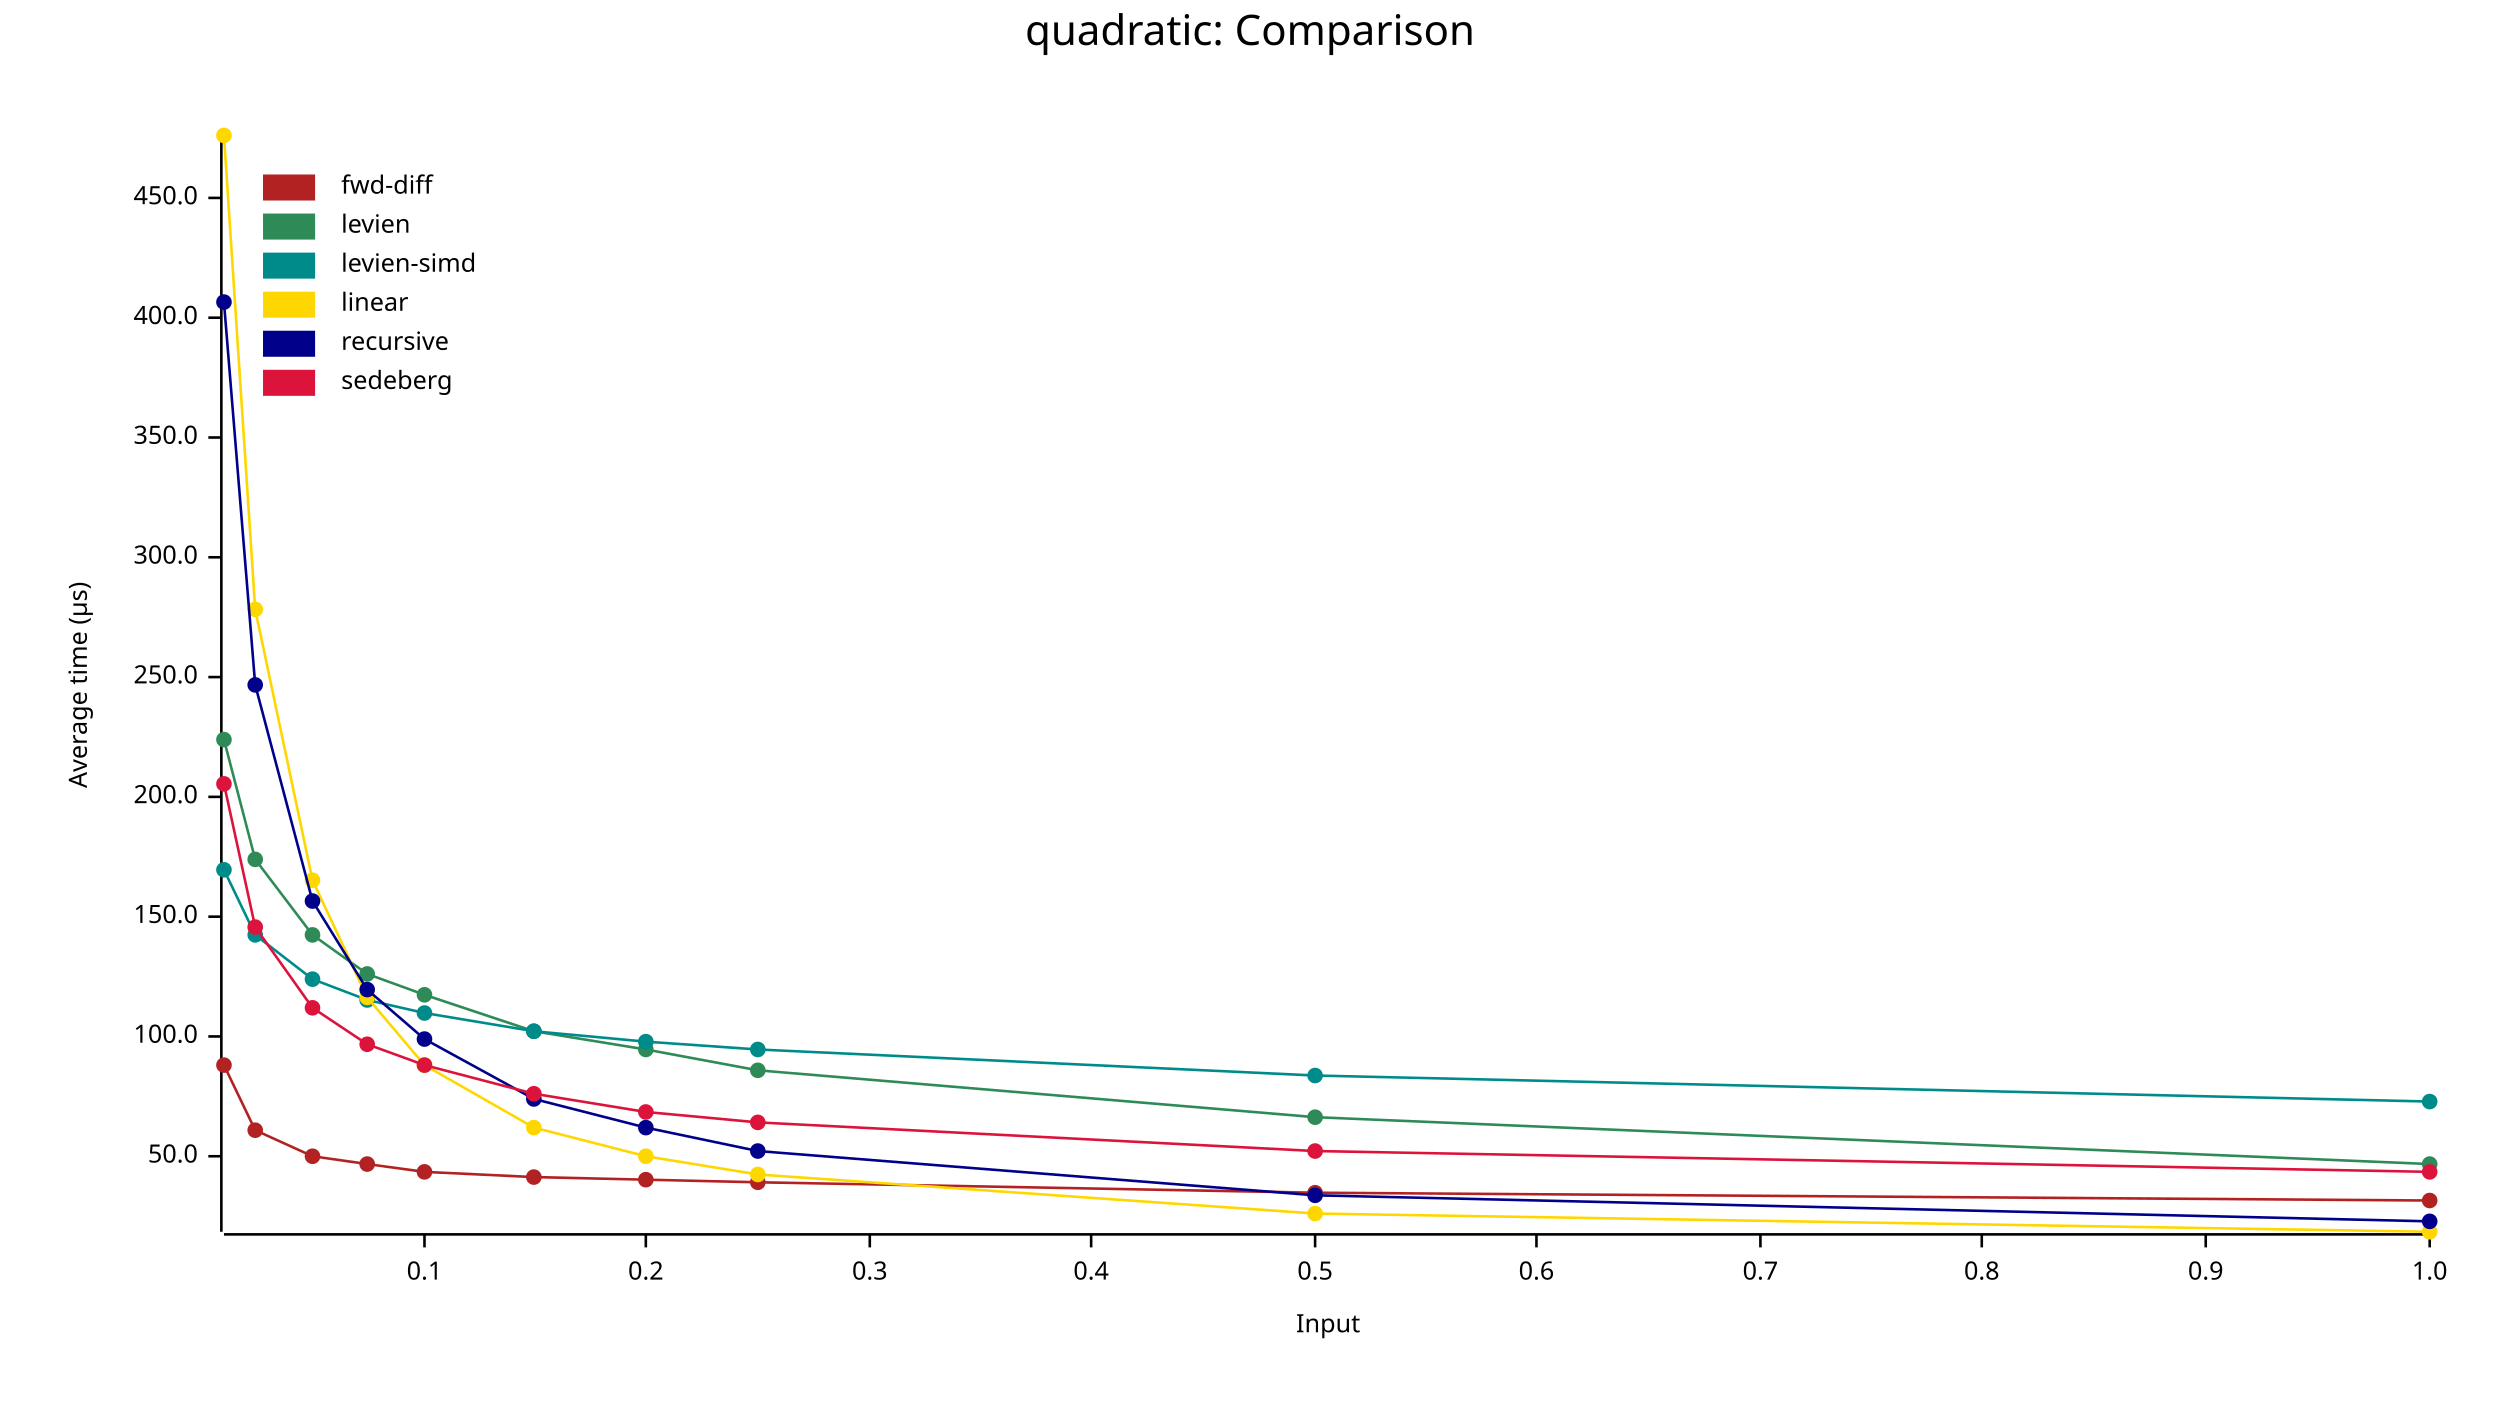
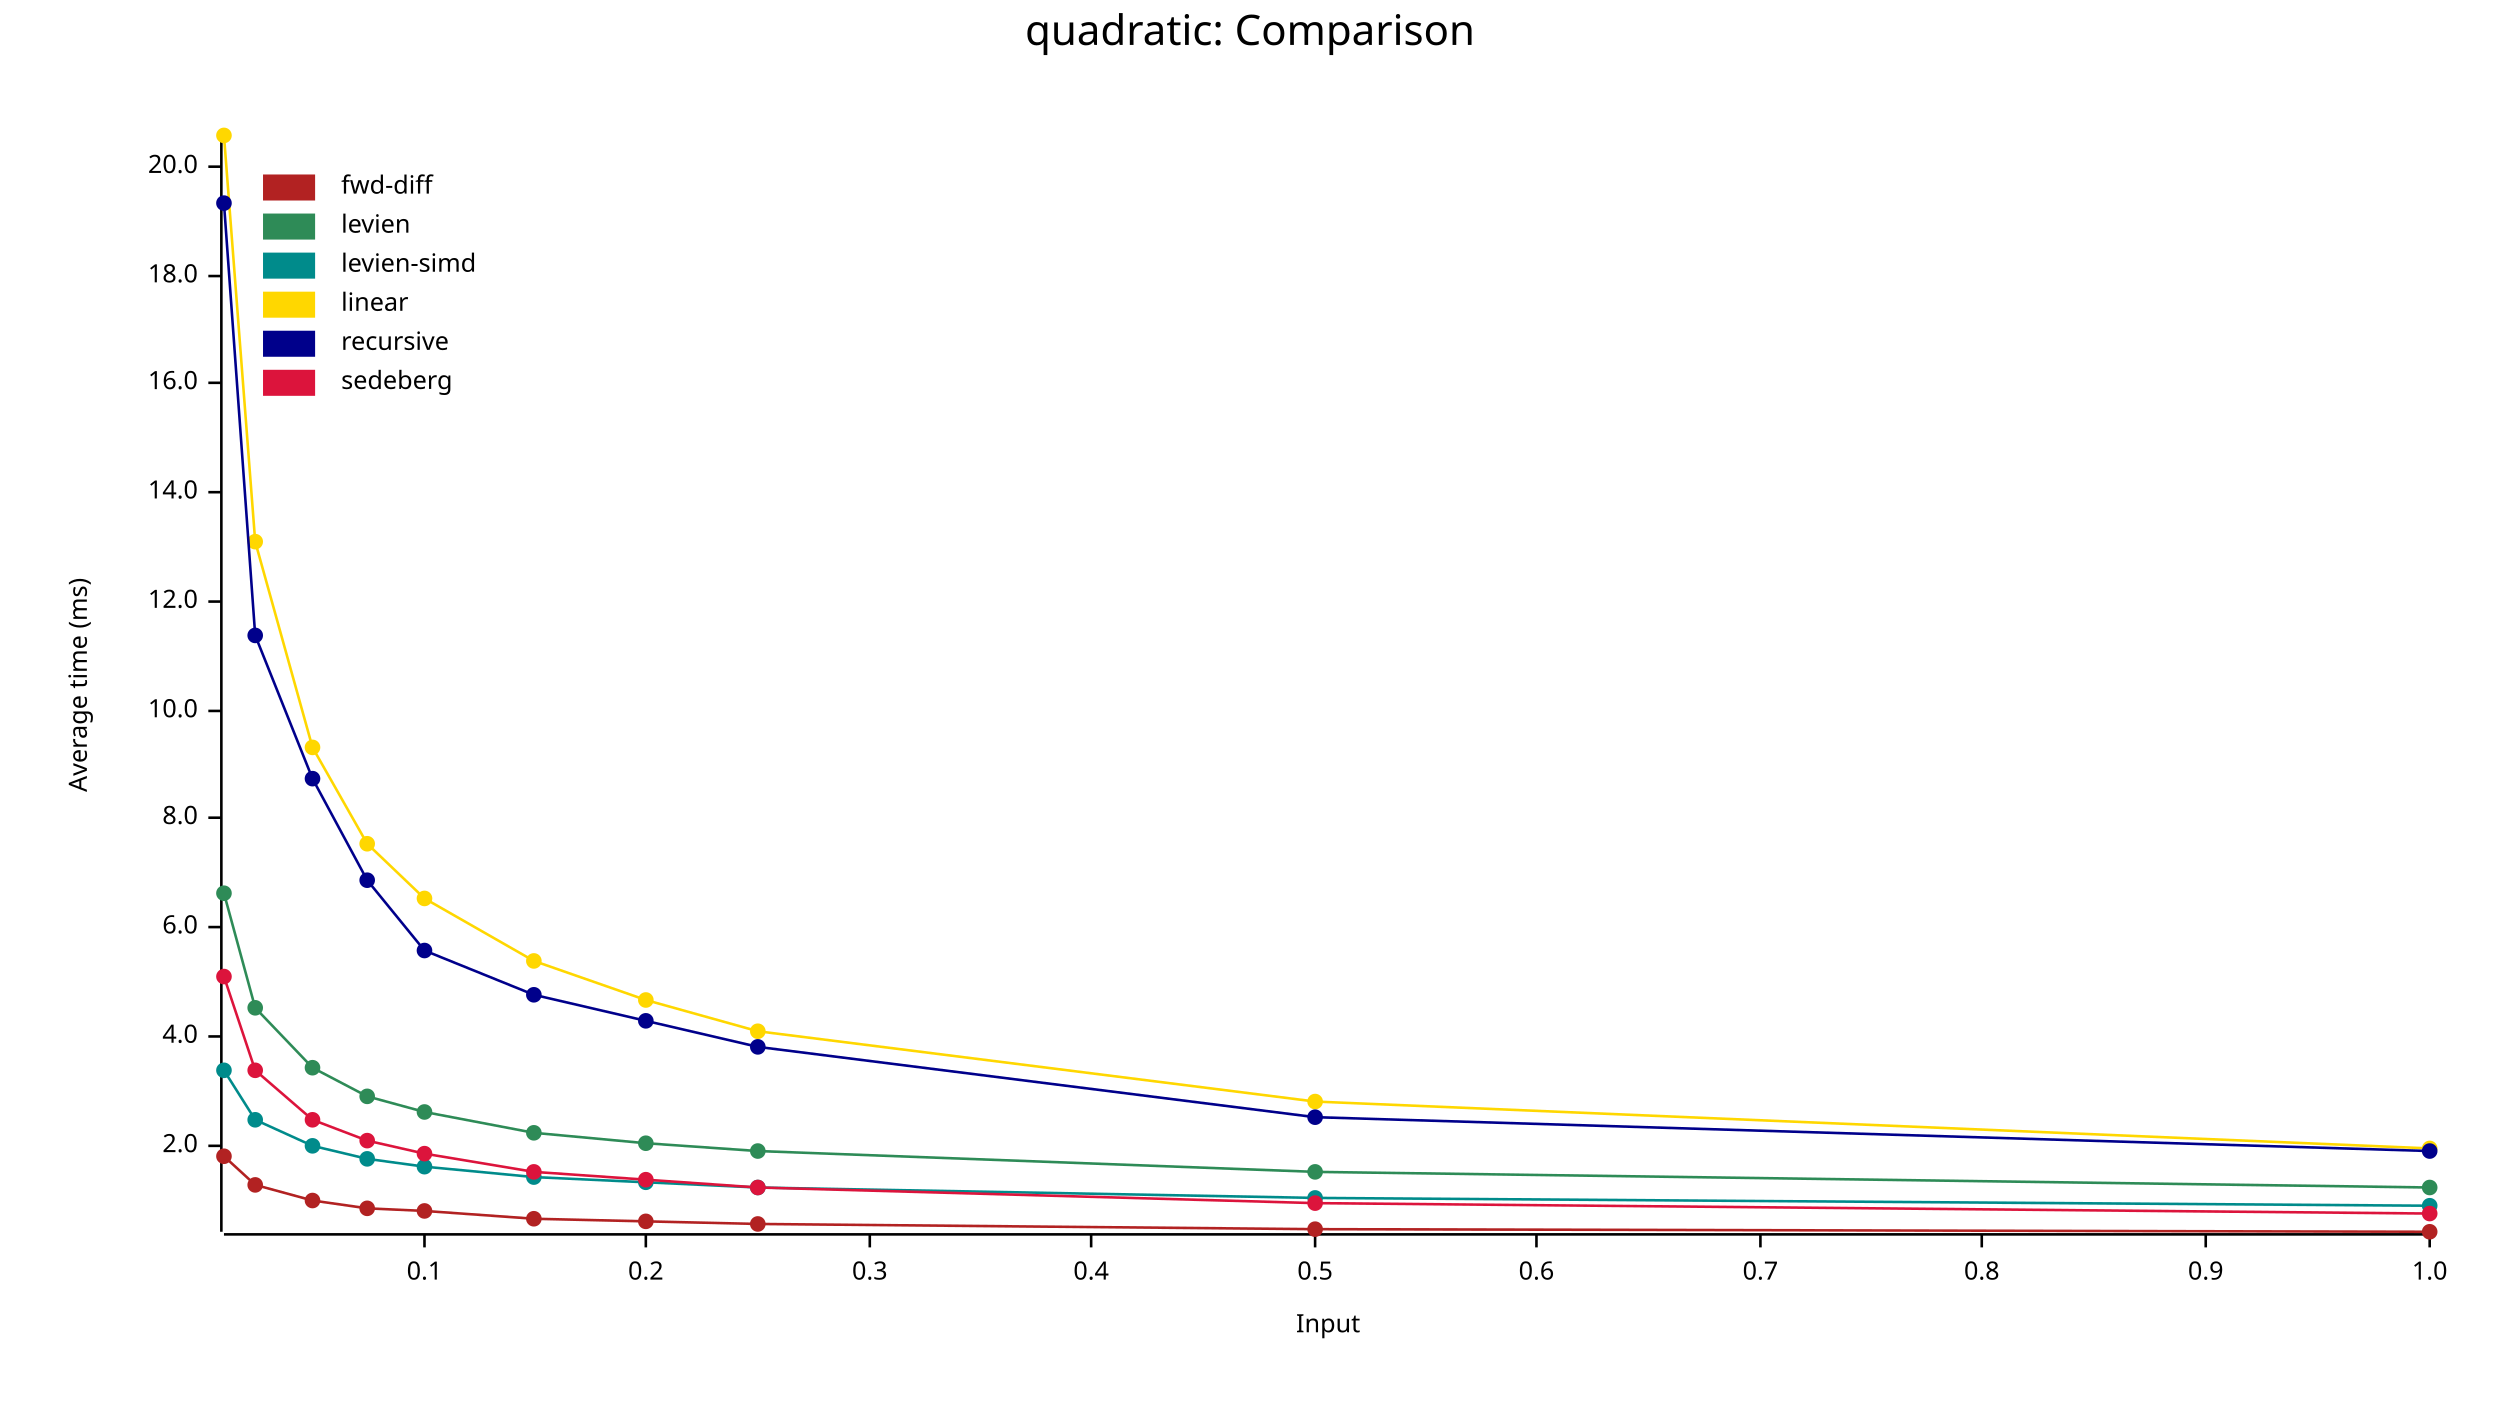
<svg xmlns="http://www.w3.org/2000/svg" width="960" height="540" viewBox="0 0 960 540">
  <text x="480" y="5" dy="0.76em" text-anchor="middle" font-family="sans-serif" font-size="16.129" opacity="1" fill="#000000">
quadratic: Comparison
</text>
  <text x="26" y="263" dy="0.76em" text-anchor="middle" font-family="sans-serif" font-size="9.677" opacity="1" fill="#000000" transform="rotate(270, 26, 263)">
- Average time (µs)
+ Average time (ms)
</text>
  <text x="510" y="514" dy="-0.5ex" text-anchor="middle" font-family="sans-serif" font-size="9.677" opacity="1" fill="#000000">
Input
</text>
  <polyline fill="none" opacity="1" stroke="#000000" stroke-width="1" points="85,52 85,473 " />
-   <text x="76" y="444" dy="0.5ex" text-anchor="end" font-family="sans-serif" font-size="9.677" opacity="1" fill="#000000">
- 50.0
+   <text x="76" y="440" dy="0.5ex" text-anchor="end" font-family="sans-serif" font-size="9.677" opacity="1" fill="#000000">
+ 2.0
</text>
-   <polyline fill="none" opacity="1" stroke="#000000" stroke-width="1" points="80,444 85,444 " />
+   <polyline fill="none" opacity="1" stroke="#000000" stroke-width="1" points="80,440 85,440 " />
  <text x="76" y="398" dy="0.5ex" text-anchor="end" font-family="sans-serif" font-size="9.677" opacity="1" fill="#000000">
- 100.0
+ 4.0
</text>
  <polyline fill="none" opacity="1" stroke="#000000" stroke-width="1" points="80,398 85,398 " />
-   <text x="76" y="352" dy="0.5ex" text-anchor="end" font-family="sans-serif" font-size="9.677" opacity="1" fill="#000000">
- 150.0
+   <text x="76" y="356" dy="0.5ex" text-anchor="end" font-family="sans-serif" font-size="9.677" opacity="1" fill="#000000">
+ 6.0
</text>
-   <polyline fill="none" opacity="1" stroke="#000000" stroke-width="1" points="80,352 85,352 " />
-   <text x="76" y="306" dy="0.5ex" text-anchor="end" font-family="sans-serif" font-size="9.677" opacity="1" fill="#000000">
- 200.0
+   <polyline fill="none" opacity="1" stroke="#000000" stroke-width="1" points="80,356 85,356 " />
+   <text x="76" y="314" dy="0.5ex" text-anchor="end" font-family="sans-serif" font-size="9.677" opacity="1" fill="#000000">
+ 8.0
</text>
-   <polyline fill="none" opacity="1" stroke="#000000" stroke-width="1" points="80,306 85,306 " />
-   <text x="76" y="260" dy="0.5ex" text-anchor="end" font-family="sans-serif" font-size="9.677" opacity="1" fill="#000000">
- 250.0
+   <polyline fill="none" opacity="1" stroke="#000000" stroke-width="1" points="80,314 85,314 " />
+   <text x="76" y="273" dy="0.5ex" text-anchor="end" font-family="sans-serif" font-size="9.677" opacity="1" fill="#000000">
+ 10.0
</text>
-   <polyline fill="none" opacity="1" stroke="#000000" stroke-width="1" points="80,260 85,260 " />
-   <text x="76" y="214" dy="0.5ex" text-anchor="end" font-family="sans-serif" font-size="9.677" opacity="1" fill="#000000">
- 300.0
+   <polyline fill="none" opacity="1" stroke="#000000" stroke-width="1" points="80,273 85,273 " />
+   <text x="76" y="231" dy="0.5ex" text-anchor="end" font-family="sans-serif" font-size="9.677" opacity="1" fill="#000000">
+ 12.0
</text>
-   <polyline fill="none" opacity="1" stroke="#000000" stroke-width="1" points="80,214 85,214 " />
-   <text x="76" y="168" dy="0.5ex" text-anchor="end" font-family="sans-serif" font-size="9.677" opacity="1" fill="#000000">
- 350.0
+   <polyline fill="none" opacity="1" stroke="#000000" stroke-width="1" points="80,231 85,231 " />
+   <text x="76" y="189" dy="0.5ex" text-anchor="end" font-family="sans-serif" font-size="9.677" opacity="1" fill="#000000">
+ 14.0
</text>
-   <polyline fill="none" opacity="1" stroke="#000000" stroke-width="1" points="80,168 85,168 " />
-   <text x="76" y="122" dy="0.5ex" text-anchor="end" font-family="sans-serif" font-size="9.677" opacity="1" fill="#000000">
- 400.0
+   <polyline fill="none" opacity="1" stroke="#000000" stroke-width="1" points="80,189 85,189 " />
+   <text x="76" y="147" dy="0.5ex" text-anchor="end" font-family="sans-serif" font-size="9.677" opacity="1" fill="#000000">
+ 16.0
</text>
-   <polyline fill="none" opacity="1" stroke="#000000" stroke-width="1" points="80,122 85,122 " />
-   <text x="76" y="76" dy="0.5ex" text-anchor="end" font-family="sans-serif" font-size="9.677" opacity="1" fill="#000000">
- 450.0
+   <polyline fill="none" opacity="1" stroke="#000000" stroke-width="1" points="80,147 85,147 " />
+   <text x="76" y="106" dy="0.5ex" text-anchor="end" font-family="sans-serif" font-size="9.677" opacity="1" fill="#000000">
+ 18.0
</text>
-   <polyline fill="none" opacity="1" stroke="#000000" stroke-width="1" points="80,76 85,76 " />
+   <polyline fill="none" opacity="1" stroke="#000000" stroke-width="1" points="80,106 85,106 " />
+   <text x="76" y="64" dy="0.5ex" text-anchor="end" font-family="sans-serif" font-size="9.677" opacity="1" fill="#000000">
+ 20.0
+ </text>
+   <polyline fill="none" opacity="1" stroke="#000000" stroke-width="1" points="80,64 85,64 " />
  <polyline fill="none" opacity="1" stroke="#000000" stroke-width="1" points="86,474 933,474 " />
  <text x="163" y="484" dy="0.76em" text-anchor="middle" font-family="sans-serif" font-size="9.677" opacity="1" fill="#000000">
0.1
</text>
  <polyline fill="none" opacity="1" stroke="#000000" stroke-width="1" points="163,474 163,479 " />
  <text x="248" y="484" dy="0.76em" text-anchor="middle" font-family="sans-serif" font-size="9.677" opacity="1" fill="#000000">
0.2
</text>
  <polyline fill="none" opacity="1" stroke="#000000" stroke-width="1" points="248,474 248,479 " />
  <text x="334" y="484" dy="0.76em" text-anchor="middle" font-family="sans-serif" font-size="9.677" opacity="1" fill="#000000">
0.3
</text>
  <polyline fill="none" opacity="1" stroke="#000000" stroke-width="1" points="334,474 334,479 " />
  <text x="419" y="484" dy="0.76em" text-anchor="middle" font-family="sans-serif" font-size="9.677" opacity="1" fill="#000000">
0.4
</text>
  <polyline fill="none" opacity="1" stroke="#000000" stroke-width="1" points="419,474 419,479 " />
  <text x="505" y="484" dy="0.76em" text-anchor="middle" font-family="sans-serif" font-size="9.677" opacity="1" fill="#000000">
0.5
</text>
  <polyline fill="none" opacity="1" stroke="#000000" stroke-width="1" points="505,474 505,479 " />
  <text x="590" y="484" dy="0.76em" text-anchor="middle" font-family="sans-serif" font-size="9.677" opacity="1" fill="#000000">
0.6
</text>
  <polyline fill="none" opacity="1" stroke="#000000" stroke-width="1" points="590,474 590,479 " />
  <text x="676" y="484" dy="0.76em" text-anchor="middle" font-family="sans-serif" font-size="9.677" opacity="1" fill="#000000">
0.7
</text>
  <polyline fill="none" opacity="1" stroke="#000000" stroke-width="1" points="676,474 676,479 " />
  <text x="761" y="484" dy="0.76em" text-anchor="middle" font-family="sans-serif" font-size="9.677" opacity="1" fill="#000000">
0.8
</text>
  <polyline fill="none" opacity="1" stroke="#000000" stroke-width="1" points="761,474 761,479 " />
  <text x="847" y="484" dy="0.76em" text-anchor="middle" font-family="sans-serif" font-size="9.677" opacity="1" fill="#000000">
0.9
</text>
  <polyline fill="none" opacity="1" stroke="#000000" stroke-width="1" points="847,474 847,479 " />
  <text x="933" y="484" dy="0.76em" text-anchor="middle" font-family="sans-serif" font-size="9.677" opacity="1" fill="#000000">
1.0
</text>
  <polyline fill="none" opacity="1" stroke="#000000" stroke-width="1" points="933,474 933,479 " />
-   <circle cx="86" cy="409" r="3" opacity="1" fill="#B22222" stroke="none" stroke-width="1" />
-   <circle cx="98" cy="434" r="3" opacity="1" fill="#B22222" stroke="none" stroke-width="1" />
-   <circle cx="120" cy="444" r="3" opacity="1" fill="#B22222" stroke="none" stroke-width="1" />
-   <circle cx="141" cy="447" r="3" opacity="1" fill="#B22222" stroke="none" stroke-width="1" />
-   <circle cx="163" cy="450" r="3" opacity="1" fill="#B22222" stroke="none" stroke-width="1" />
-   <circle cx="205" cy="452" r="3" opacity="1" fill="#B22222" stroke="none" stroke-width="1" />
-   <circle cx="248" cy="453" r="3" opacity="1" fill="#B22222" stroke="none" stroke-width="1" />
-   <circle cx="291" cy="454" r="3" opacity="1" fill="#B22222" stroke="none" stroke-width="1" />
-   <circle cx="505" cy="458" r="3" opacity="1" fill="#B22222" stroke="none" stroke-width="1" />
-   <circle cx="933" cy="461" r="3" opacity="1" fill="#B22222" stroke="none" stroke-width="1" />
-   <polyline fill="none" opacity="1" stroke="#B22222" stroke-width="1" points="86,409 98,434 120,444 141,447 163,450 205,452 248,453 291,454 505,458 933,461 " />
-   <circle cx="86" cy="284" r="3" opacity="1" fill="#2E8B57" stroke="none" stroke-width="1" />
-   <circle cx="98" cy="330" r="3" opacity="1" fill="#2E8B57" stroke="none" stroke-width="1" />
-   <circle cx="120" cy="359" r="3" opacity="1" fill="#2E8B57" stroke="none" stroke-width="1" />
-   <circle cx="141" cy="374" r="3" opacity="1" fill="#2E8B57" stroke="none" stroke-width="1" />
-   <circle cx="163" cy="382" r="3" opacity="1" fill="#2E8B57" stroke="none" stroke-width="1" />
-   <circle cx="205" cy="396" r="3" opacity="1" fill="#2E8B57" stroke="none" stroke-width="1" />
-   <circle cx="248" cy="403" r="3" opacity="1" fill="#2E8B57" stroke="none" stroke-width="1" />
-   <circle cx="291" cy="411" r="3" opacity="1" fill="#2E8B57" stroke="none" stroke-width="1" />
-   <circle cx="505" cy="429" r="3" opacity="1" fill="#2E8B57" stroke="none" stroke-width="1" />
-   <circle cx="933" cy="447" r="3" opacity="1" fill="#2E8B57" stroke="none" stroke-width="1" />
-   <polyline fill="none" opacity="1" stroke="#2E8B57" stroke-width="1" points="86,284 98,330 120,359 141,374 163,382 205,396 248,403 291,411 505,429 933,447 " />
-   <circle cx="86" cy="334" r="3" opacity="1" fill="#008B8B" stroke="none" stroke-width="1" />
-   <circle cx="98" cy="359" r="3" opacity="1" fill="#008B8B" stroke="none" stroke-width="1" />
-   <circle cx="120" cy="376" r="3" opacity="1" fill="#008B8B" stroke="none" stroke-width="1" />
-   <circle cx="141" cy="384" r="3" opacity="1" fill="#008B8B" stroke="none" stroke-width="1" />
-   <circle cx="163" cy="389" r="3" opacity="1" fill="#008B8B" stroke="none" stroke-width="1" />
-   <circle cx="205" cy="396" r="3" opacity="1" fill="#008B8B" stroke="none" stroke-width="1" />
-   <circle cx="248" cy="400" r="3" opacity="1" fill="#008B8B" stroke="none" stroke-width="1" />
-   <circle cx="291" cy="403" r="3" opacity="1" fill="#008B8B" stroke="none" stroke-width="1" />
-   <circle cx="505" cy="413" r="3" opacity="1" fill="#008B8B" stroke="none" stroke-width="1" />
-   <circle cx="933" cy="423" r="3" opacity="1" fill="#008B8B" stroke="none" stroke-width="1" />
-   <polyline fill="none" opacity="1" stroke="#008B8B" stroke-width="1" points="86,334 98,359 120,376 141,384 163,389 205,396 248,400 291,403 505,413 933,423 " />
+   <circle cx="86" cy="444" r="3" opacity="1" fill="#B22222" stroke="none" stroke-width="1" />
+   <circle cx="98" cy="455" r="3" opacity="1" fill="#B22222" stroke="none" stroke-width="1" />
+   <circle cx="120" cy="461" r="3" opacity="1" fill="#B22222" stroke="none" stroke-width="1" />
+   <circle cx="141" cy="464" r="3" opacity="1" fill="#B22222" stroke="none" stroke-width="1" />
+   <circle cx="163" cy="465" r="3" opacity="1" fill="#B22222" stroke="none" stroke-width="1" />
+   <circle cx="205" cy="468" r="3" opacity="1" fill="#B22222" stroke="none" stroke-width="1" />
+   <circle cx="248" cy="469" r="3" opacity="1" fill="#B22222" stroke="none" stroke-width="1" />
+   <circle cx="291" cy="470" r="3" opacity="1" fill="#B22222" stroke="none" stroke-width="1" />
+   <circle cx="505" cy="472" r="3" opacity="1" fill="#B22222" stroke="none" stroke-width="1" />
+   <circle cx="933" cy="473" r="3" opacity="1" fill="#B22222" stroke="none" stroke-width="1" />
+   <polyline fill="none" opacity="1" stroke="#B22222" stroke-width="1" points="86,444 98,455 120,461 141,464 163,465 205,468 248,469 291,470 505,472 933,473 " />
+   <circle cx="86" cy="343" r="3" opacity="1" fill="#2E8B57" stroke="none" stroke-width="1" />
+   <circle cx="98" cy="387" r="3" opacity="1" fill="#2E8B57" stroke="none" stroke-width="1" />
+   <circle cx="120" cy="410" r="3" opacity="1" fill="#2E8B57" stroke="none" stroke-width="1" />
+   <circle cx="141" cy="421" r="3" opacity="1" fill="#2E8B57" stroke="none" stroke-width="1" />
+   <circle cx="163" cy="427" r="3" opacity="1" fill="#2E8B57" stroke="none" stroke-width="1" />
+   <circle cx="205" cy="435" r="3" opacity="1" fill="#2E8B57" stroke="none" stroke-width="1" />
+   <circle cx="248" cy="439" r="3" opacity="1" fill="#2E8B57" stroke="none" stroke-width="1" />
+   <circle cx="291" cy="442" r="3" opacity="1" fill="#2E8B57" stroke="none" stroke-width="1" />
+   <circle cx="505" cy="450" r="3" opacity="1" fill="#2E8B57" stroke="none" stroke-width="1" />
+   <circle cx="933" cy="456" r="3" opacity="1" fill="#2E8B57" stroke="none" stroke-width="1" />
+   <polyline fill="none" opacity="1" stroke="#2E8B57" stroke-width="1" points="86,343 98,387 120,410 141,421 163,427 205,435 248,439 291,442 505,450 933,456 " />
+   <circle cx="86" cy="411" r="3" opacity="1" fill="#008B8B" stroke="none" stroke-width="1" />
+   <circle cx="98" cy="430" r="3" opacity="1" fill="#008B8B" stroke="none" stroke-width="1" />
+   <circle cx="120" cy="440" r="3" opacity="1" fill="#008B8B" stroke="none" stroke-width="1" />
+   <circle cx="141" cy="445" r="3" opacity="1" fill="#008B8B" stroke="none" stroke-width="1" />
+   <circle cx="163" cy="448" r="3" opacity="1" fill="#008B8B" stroke="none" stroke-width="1" />
+   <circle cx="205" cy="452" r="3" opacity="1" fill="#008B8B" stroke="none" stroke-width="1" />
+   <circle cx="248" cy="454" r="3" opacity="1" fill="#008B8B" stroke="none" stroke-width="1" />
+   <circle cx="291" cy="456" r="3" opacity="1" fill="#008B8B" stroke="none" stroke-width="1" />
+   <circle cx="505" cy="460" r="3" opacity="1" fill="#008B8B" stroke="none" stroke-width="1" />
+   <circle cx="933" cy="463" r="3" opacity="1" fill="#008B8B" stroke="none" stroke-width="1" />
+   <polyline fill="none" opacity="1" stroke="#008B8B" stroke-width="1" points="86,411 98,430 120,440 141,445 163,448 205,452 248,454 291,456 505,460 933,463 " />
  <circle cx="86" cy="52" r="3" opacity="1" fill="#FFD700" stroke="none" stroke-width="1" />
-   <circle cx="98" cy="234" r="3" opacity="1" fill="#FFD700" stroke="none" stroke-width="1" />
-   <circle cx="120" cy="338" r="3" opacity="1" fill="#FFD700" stroke="none" stroke-width="1" />
-   <circle cx="141" cy="383" r="3" opacity="1" fill="#FFD700" stroke="none" stroke-width="1" />
-   <circle cx="163" cy="409" r="3" opacity="1" fill="#FFD700" stroke="none" stroke-width="1" />
-   <circle cx="205" cy="433" r="3" opacity="1" fill="#FFD700" stroke="none" stroke-width="1" />
-   <circle cx="248" cy="444" r="3" opacity="1" fill="#FFD700" stroke="none" stroke-width="1" />
-   <circle cx="291" cy="451" r="3" opacity="1" fill="#FFD700" stroke="none" stroke-width="1" />
-   <circle cx="505" cy="466" r="3" opacity="1" fill="#FFD700" stroke="none" stroke-width="1" />
-   <circle cx="933" cy="473" r="3" opacity="1" fill="#FFD700" stroke="none" stroke-width="1" />
-   <polyline fill="none" opacity="1" stroke="#FFD700" stroke-width="1" points="86,52 98,234 120,338 141,383 163,409 205,433 248,444 291,451 505,466 933,473 " />
-   <circle cx="86" cy="116" r="3" opacity="1" fill="#00008B" stroke="none" stroke-width="1" />
-   <circle cx="98" cy="263" r="3" opacity="1" fill="#00008B" stroke="none" stroke-width="1" />
-   <circle cx="120" cy="346" r="3" opacity="1" fill="#00008B" stroke="none" stroke-width="1" />
-   <circle cx="141" cy="380" r="3" opacity="1" fill="#00008B" stroke="none" stroke-width="1" />
-   <circle cx="163" cy="399" r="3" opacity="1" fill="#00008B" stroke="none" stroke-width="1" />
-   <circle cx="205" cy="422" r="3" opacity="1" fill="#00008B" stroke="none" stroke-width="1" />
-   <circle cx="248" cy="433" r="3" opacity="1" fill="#00008B" stroke="none" stroke-width="1" />
-   <circle cx="291" cy="442" r="3" opacity="1" fill="#00008B" stroke="none" stroke-width="1" />
-   <circle cx="505" cy="459" r="3" opacity="1" fill="#00008B" stroke="none" stroke-width="1" />
-   <circle cx="933" cy="469" r="3" opacity="1" fill="#00008B" stroke="none" stroke-width="1" />
-   <polyline fill="none" opacity="1" stroke="#00008B" stroke-width="1" points="86,116 98,263 120,346 141,380 163,399 205,422 248,433 291,442 505,459 933,469 " />
-   <circle cx="86" cy="301" r="3" opacity="1" fill="#DC143C" stroke="none" stroke-width="1" />
-   <circle cx="98" cy="356" r="3" opacity="1" fill="#DC143C" stroke="none" stroke-width="1" />
-   <circle cx="120" cy="387" r="3" opacity="1" fill="#DC143C" stroke="none" stroke-width="1" />
-   <circle cx="141" cy="401" r="3" opacity="1" fill="#DC143C" stroke="none" stroke-width="1" />
-   <circle cx="163" cy="409" r="3" opacity="1" fill="#DC143C" stroke="none" stroke-width="1" />
-   <circle cx="205" cy="420" r="3" opacity="1" fill="#DC143C" stroke="none" stroke-width="1" />
-   <circle cx="248" cy="427" r="3" opacity="1" fill="#DC143C" stroke="none" stroke-width="1" />
-   <circle cx="291" cy="431" r="3" opacity="1" fill="#DC143C" stroke="none" stroke-width="1" />
-   <circle cx="505" cy="442" r="3" opacity="1" fill="#DC143C" stroke="none" stroke-width="1" />
-   <circle cx="933" cy="450" r="3" opacity="1" fill="#DC143C" stroke="none" stroke-width="1" />
-   <polyline fill="none" opacity="1" stroke="#DC143C" stroke-width="1" points="86,301 98,356 120,387 141,401 163,409 205,420 248,427 291,431 505,442 933,450 " />
+   <circle cx="98" cy="208" r="3" opacity="1" fill="#FFD700" stroke="none" stroke-width="1" />
+   <circle cx="120" cy="287" r="3" opacity="1" fill="#FFD700" stroke="none" stroke-width="1" />
+   <circle cx="141" cy="324" r="3" opacity="1" fill="#FFD700" stroke="none" stroke-width="1" />
+   <circle cx="163" cy="345" r="3" opacity="1" fill="#FFD700" stroke="none" stroke-width="1" />
+   <circle cx="205" cy="369" r="3" opacity="1" fill="#FFD700" stroke="none" stroke-width="1" />
+   <circle cx="248" cy="384" r="3" opacity="1" fill="#FFD700" stroke="none" stroke-width="1" />
+   <circle cx="291" cy="396" r="3" opacity="1" fill="#FFD700" stroke="none" stroke-width="1" />
+   <circle cx="505" cy="423" r="3" opacity="1" fill="#FFD700" stroke="none" stroke-width="1" />
+   <circle cx="933" cy="441" r="3" opacity="1" fill="#FFD700" stroke="none" stroke-width="1" />
+   <polyline fill="none" opacity="1" stroke="#FFD700" stroke-width="1" points="86,52 98,208 120,287 141,324 163,345 205,369 248,384 291,396 505,423 933,441 " />
+   <circle cx="86" cy="78" r="3" opacity="1" fill="#00008B" stroke="none" stroke-width="1" />
+   <circle cx="98" cy="244" r="3" opacity="1" fill="#00008B" stroke="none" stroke-width="1" />
+   <circle cx="120" cy="299" r="3" opacity="1" fill="#00008B" stroke="none" stroke-width="1" />
+   <circle cx="141" cy="338" r="3" opacity="1" fill="#00008B" stroke="none" stroke-width="1" />
+   <circle cx="163" cy="365" r="3" opacity="1" fill="#00008B" stroke="none" stroke-width="1" />
+   <circle cx="205" cy="382" r="3" opacity="1" fill="#00008B" stroke="none" stroke-width="1" />
+   <circle cx="248" cy="392" r="3" opacity="1" fill="#00008B" stroke="none" stroke-width="1" />
+   <circle cx="291" cy="402" r="3" opacity="1" fill="#00008B" stroke="none" stroke-width="1" />
+   <circle cx="505" cy="429" r="3" opacity="1" fill="#00008B" stroke="none" stroke-width="1" />
+   <circle cx="933" cy="442" r="3" opacity="1" fill="#00008B" stroke="none" stroke-width="1" />
+   <polyline fill="none" opacity="1" stroke="#00008B" stroke-width="1" points="86,78 98,244 120,299 141,338 163,365 205,382 248,392 291,402 505,429 933,442 " />
+   <circle cx="86" cy="375" r="3" opacity="1" fill="#DC143C" stroke="none" stroke-width="1" />
+   <circle cx="98" cy="411" r="3" opacity="1" fill="#DC143C" stroke="none" stroke-width="1" />
+   <circle cx="120" cy="430" r="3" opacity="1" fill="#DC143C" stroke="none" stroke-width="1" />
+   <circle cx="141" cy="438" r="3" opacity="1" fill="#DC143C" stroke="none" stroke-width="1" />
+   <circle cx="163" cy="443" r="3" opacity="1" fill="#DC143C" stroke="none" stroke-width="1" />
+   <circle cx="205" cy="450" r="3" opacity="1" fill="#DC143C" stroke="none" stroke-width="1" />
+   <circle cx="248" cy="453" r="3" opacity="1" fill="#DC143C" stroke="none" stroke-width="1" />
+   <circle cx="291" cy="456" r="3" opacity="1" fill="#DC143C" stroke="none" stroke-width="1" />
+   <circle cx="505" cy="462" r="3" opacity="1" fill="#DC143C" stroke="none" stroke-width="1" />
+   <circle cx="933" cy="466" r="3" opacity="1" fill="#DC143C" stroke="none" stroke-width="1" />
+   <polyline fill="none" opacity="1" stroke="#DC143C" stroke-width="1" points="86,375 98,411 120,430 141,438 163,443 205,450 248,453 291,456 505,462 933,466 " />
  <text x="131" y="67" dy="0.76em" text-anchor="start" font-family="sans-serif" font-size="9.677" opacity="1" fill="#000000">
fwd-diff
</text>
  <text x="131" y="82" dy="0.76em" text-anchor="start" font-family="sans-serif" font-size="9.677" opacity="1" fill="#000000">
levien
</text>
  <text x="131" y="97" dy="0.76em" text-anchor="start" font-family="sans-serif" font-size="9.677" opacity="1" fill="#000000">
levien-simd
</text>
  <text x="131" y="112" dy="0.76em" text-anchor="start" font-family="sans-serif" font-size="9.677" opacity="1" fill="#000000">
linear
</text>
  <text x="131" y="127" dy="0.76em" text-anchor="start" font-family="sans-serif" font-size="9.677" opacity="1" fill="#000000">
recursive
</text>
  <text x="131" y="142" dy="0.76em" text-anchor="start" font-family="sans-serif" font-size="9.677" opacity="1" fill="#000000">
sedeberg
</text>
  <rect x="101" y="67" width="20" height="10" opacity="1" fill="#B22222" stroke="none" />
  <rect x="101" y="82" width="20" height="10" opacity="1" fill="#2E8B57" stroke="none" />
  <rect x="101" y="97" width="20" height="10" opacity="1" fill="#008B8B" stroke="none" />
  <rect x="101" y="112" width="20" height="10" opacity="1" fill="#FFD700" stroke="none" />
  <rect x="101" y="127" width="20" height="10" opacity="1" fill="#00008B" stroke="none" />
  <rect x="101" y="142" width="20" height="10" opacity="1" fill="#DC143C" stroke="none" />
</svg>
